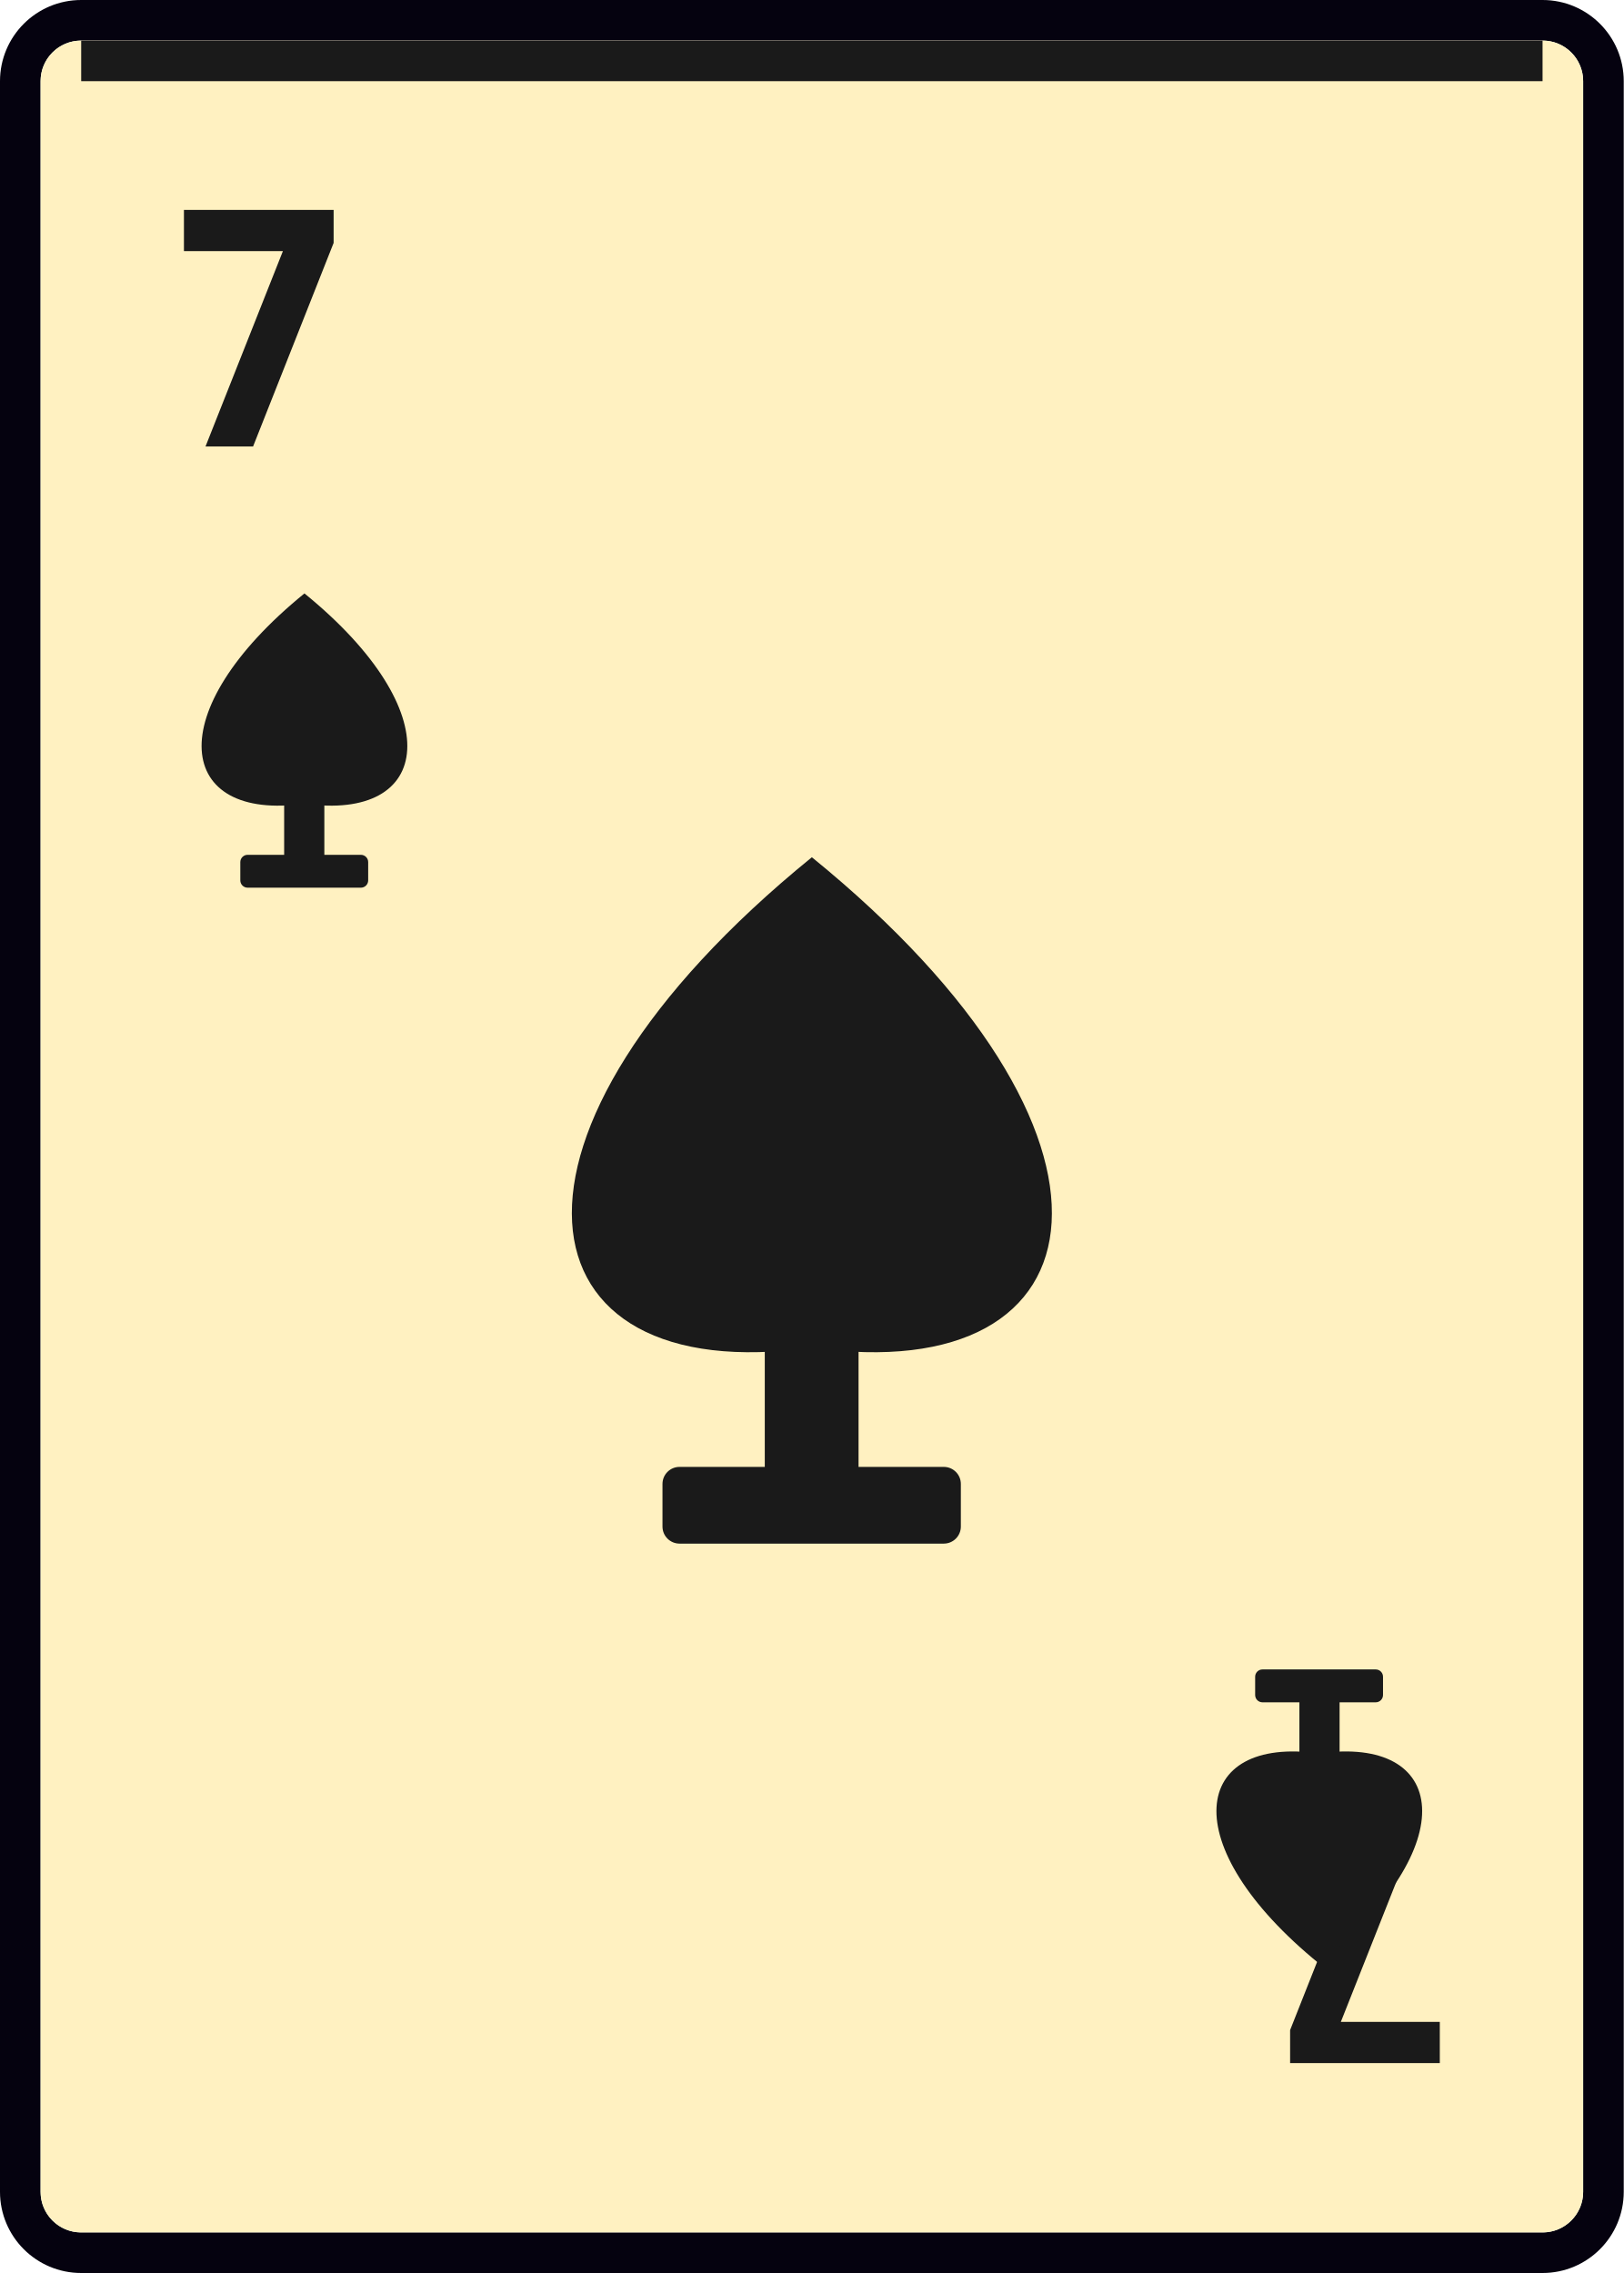
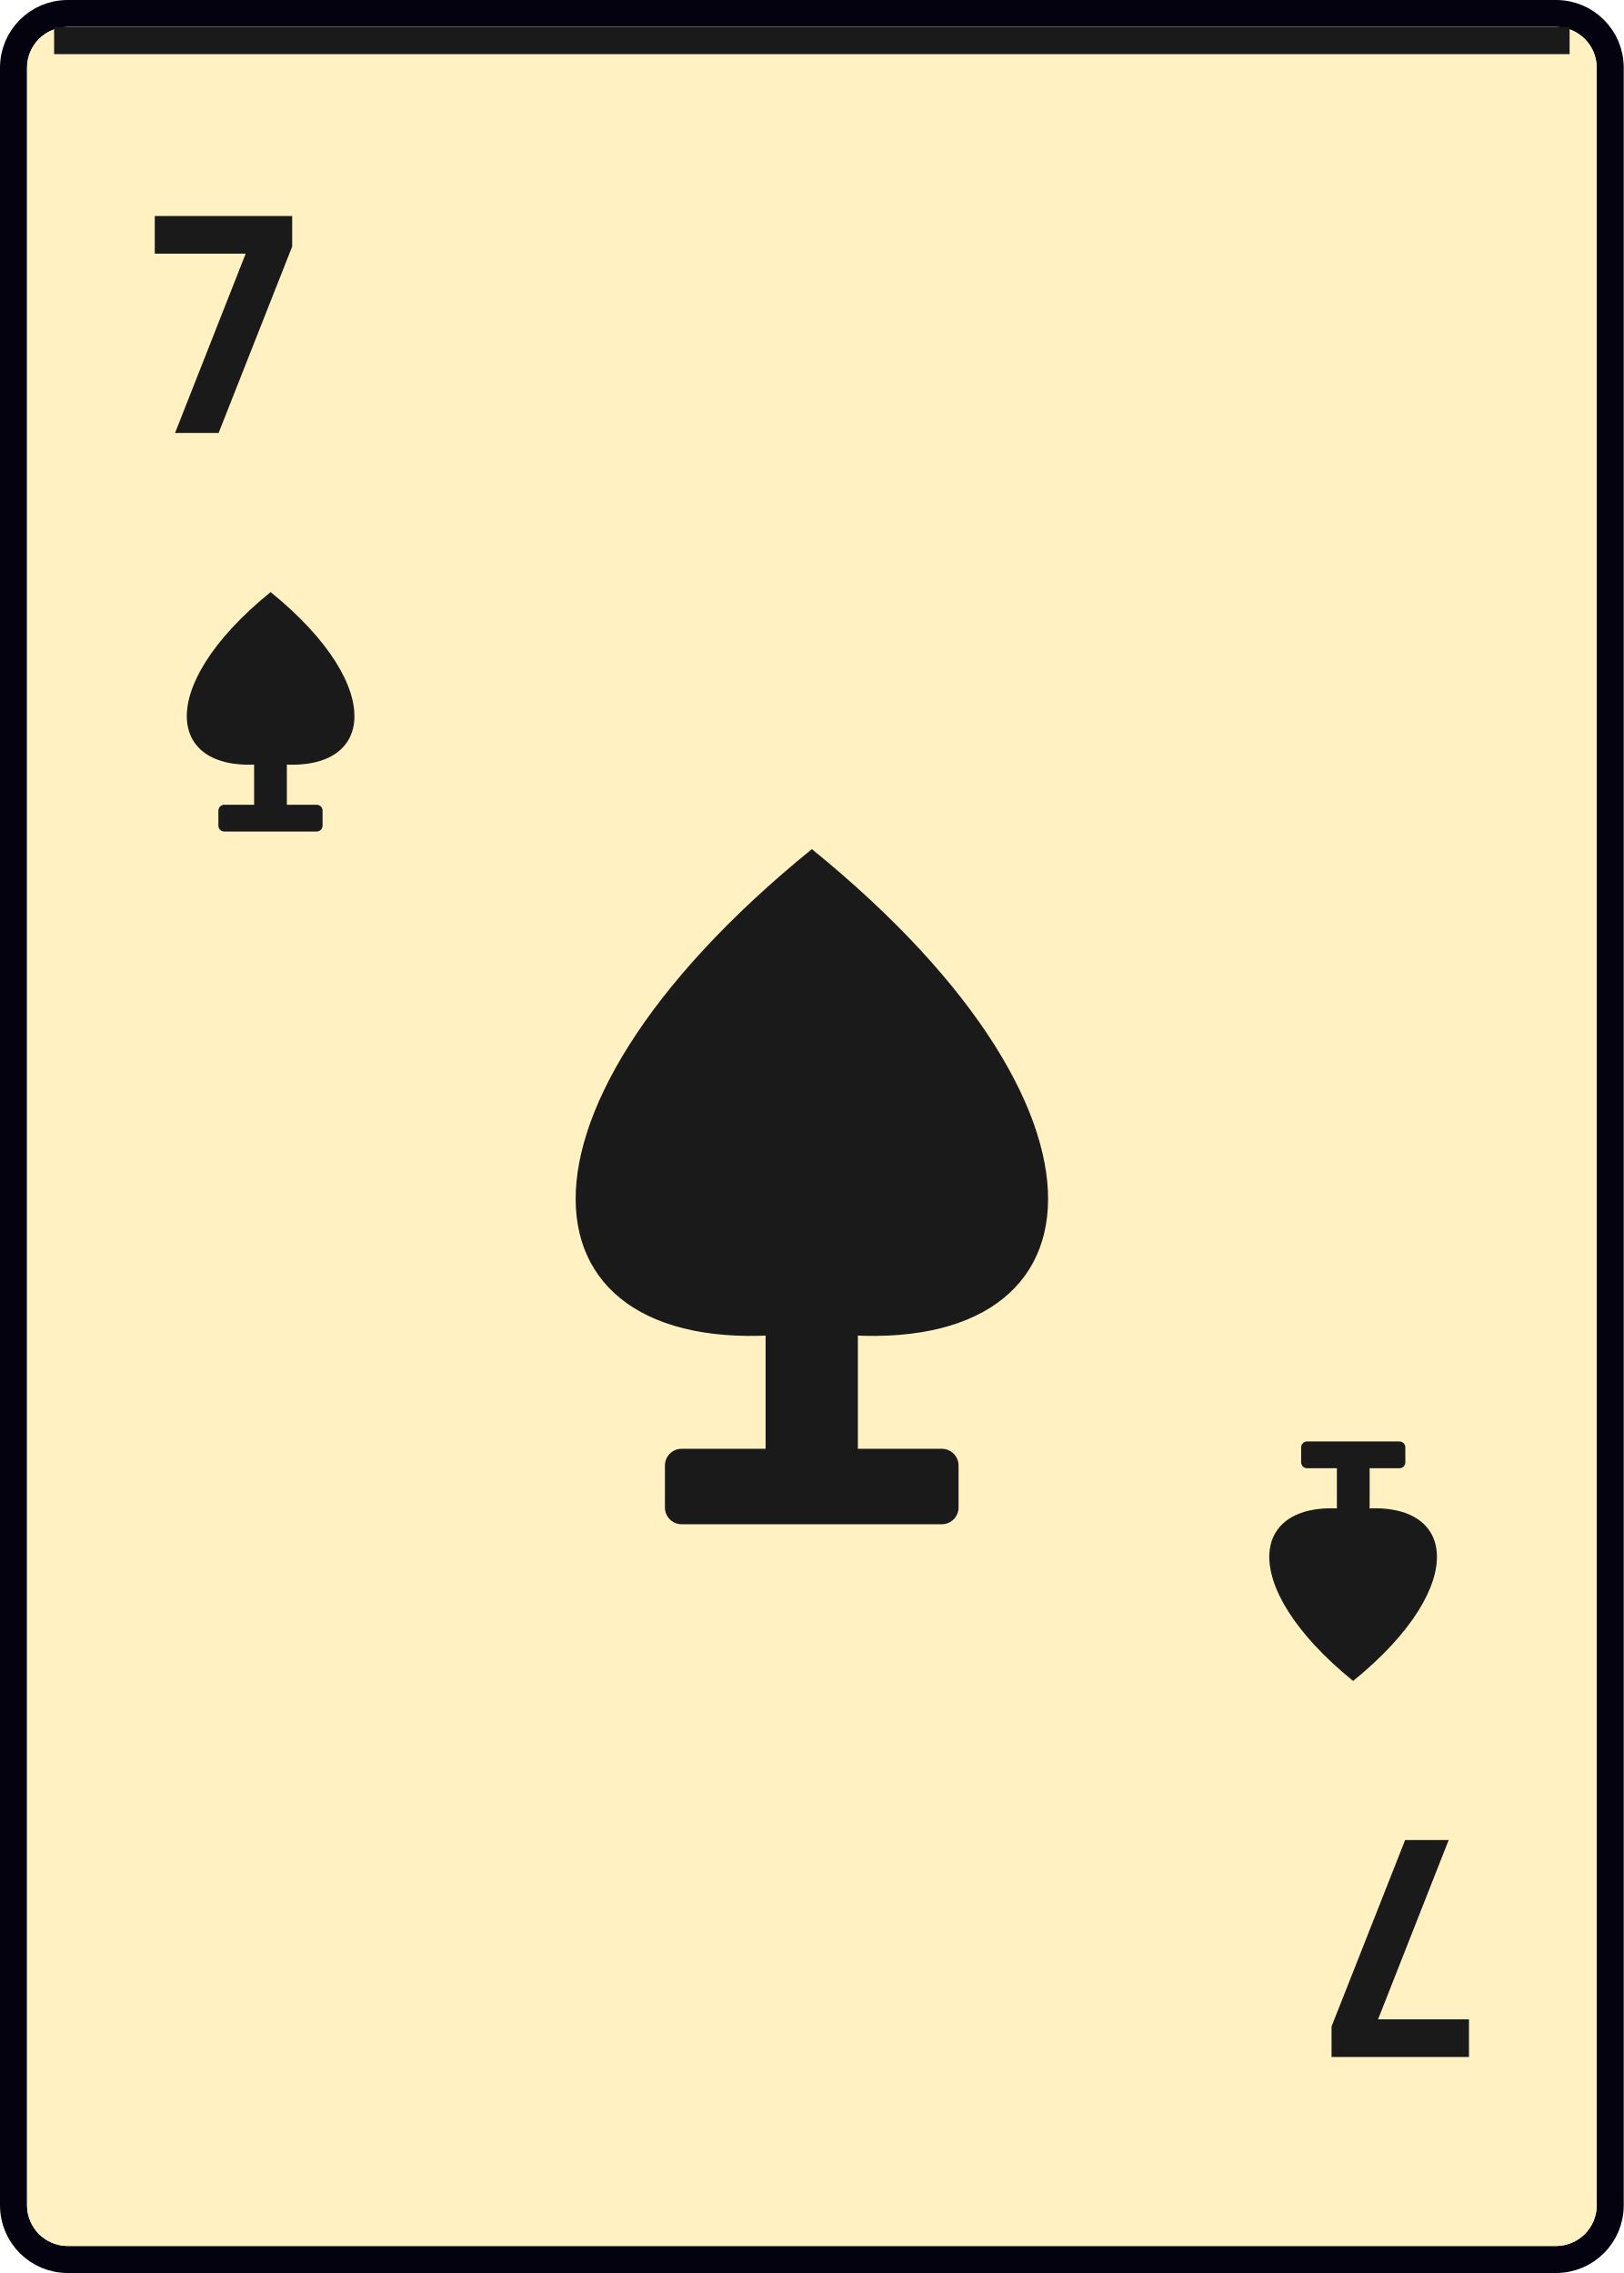
- <svg xmlns="http://www.w3.org/2000/svg" viewBox="0 0 40 56" width="40" height="56" shape-rendering="geometricPrecision">
+ <svg xmlns="http://www.w3.org/2000/svg" viewBox="0 0 60 84" width="60" height="84" shape-rendering="geometricPrecision">
  <g id="edge">
-     <rect x="0.5" y="0.5" width="39" height="55" rx="1.5" ry="1.5" fill="none" stroke="#05020F" stroke-width="1" />
+     <rect x="0.5" y="0.5" width="59" height="83" rx="2" ry="2" fill="none" stroke="#05020F" stroke-width="1" />
  </g>
  <g id="face">
-     <rect x="1" y="1" width="38" height="54" rx="1" ry="1" fill="#FFF1C1" />
-     <line x1="2" y1="1.5" x2="38" y2="1.5" stroke="#1A1A1A" stroke-width="1" />
+     <rect x="1" y="1" width="58" height="82" rx="1.5" ry="1.5" fill="#FFF1C1" />
+     <line x1="2" y1="1.5" x2="58" y2="1.5" stroke="#1A1A1A" stroke-width="1" />
  </g>
  <g id="rank">
-     <text x="4" y="11" fill="#1A1A1A" font-size="8" font-family="ui-monospace, SFMono-Regular, Menlo, Consolas, monospace" font-weight="700">7</text>
-     <g transform="translate(36,52) rotate(180)">
-       <text x="0" y="7" fill="#1A1A1A" font-size="8" font-family="ui-monospace, SFMono-Regular, Menlo, Consolas, monospace" font-weight="700">7</text>
+     <text x="5" y="16" fill="#1A1A1A" font-size="11" font-family="ui-monospace, SFMono-Regular, Menlo, Consolas, monospace" font-weight="700" letter-spacing="-0.6">7</text>
+     <g transform="translate(55,79) rotate(180)">
+       <text x="0" y="11" fill="#1A1A1A" font-size="11" font-family="ui-monospace, SFMono-Regular, Menlo, Consolas, monospace" font-weight="700" letter-spacing="-0.6">7</text>
    </g>
  </g>
  <g id="suit">
-     <path d="M 7.5,14.62 C 11.1,17.55 10.65,20.25 7.5,19.8 C 4.35,20.25 3.9,17.55 7.5,14.62 Z" fill="#1A1A1A" />
-     <rect x="7" y="19.12" width="0.99" height="2.48" fill="#1A1A1A" />
-     <rect x="5.92" y="21.06" width="3.15" height="0.81" rx="0.18" fill="#1A1A1A" />
-     <path d="M 20,21.12 C 28.4,27.95 27.35,34.25 20,33.2 C 12.65,34.25 11.6,27.95 20,21.12 Z" fill="#1A1A1A" />
-     <rect x="18.84" y="31.62" width="2.31" height="5.78" fill="#1A1A1A" />
-     <rect x="16.32" y="36.14" width="7.35" height="1.89" rx="0.42" fill="#1A1A1A" />
-     <g transform="translate(36,52) rotate(180)">
-       <path d="M 3.5,3.62 C 7.1,6.55 6.65,9.25 3.5,8.8 C 0.35,9.25 -0.1,6.55 3.5,3.62 Z" fill="#1A1A1A" />
-       <rect x="3" y="8.12" width="0.99" height="2.48" fill="#1A1A1A" />
-       <rect x="1.93" y="10.06" width="3.15" height="0.81" rx="0.18" fill="#1A1A1A" />
+     <path d="M 10,21.88 C 14.4,25.45 13.85,28.75 10,28.2 C 6.15,28.75 5.6,25.45 10,21.88 Z" fill="#1A1A1A" />
+     <rect x="9.39" y="27.38" width="1.21" height="3.03" fill="#1A1A1A" />
+     <rect x="8.07" y="29.74" width="3.85" height="0.99" rx="0.22" fill="#1A1A1A" />
+     <path d="M 30,31.38 C 42.4,41.45 40.85,50.75 30,49.2 C 19.15,50.75 17.6,41.45 30,31.38 Z" fill="#1A1A1A" />
+     <rect x="28.29" y="46.88" width="3.41" height="8.53" fill="#1A1A1A" />
+     <rect x="24.57" y="53.54" width="10.85" height="2.79" rx="0.62" fill="#1A1A1A" />
+     <g transform="translate(55,79) rotate(180)">
+       <path d="M 5,16.88 C 9.4,20.45 8.85,23.75 5,23.2 C 1.15,23.75 0.6,20.45 5,16.88 Z" fill="#1A1A1A" />
+       <rect x="4.39" y="22.38" width="1.21" height="3.03" fill="#1A1A1A" />
+       <rect x="3.07" y="24.74" width="3.85" height="0.99" rx="0.22" fill="#1A1A1A" />
    </g>
  </g>
</svg>
